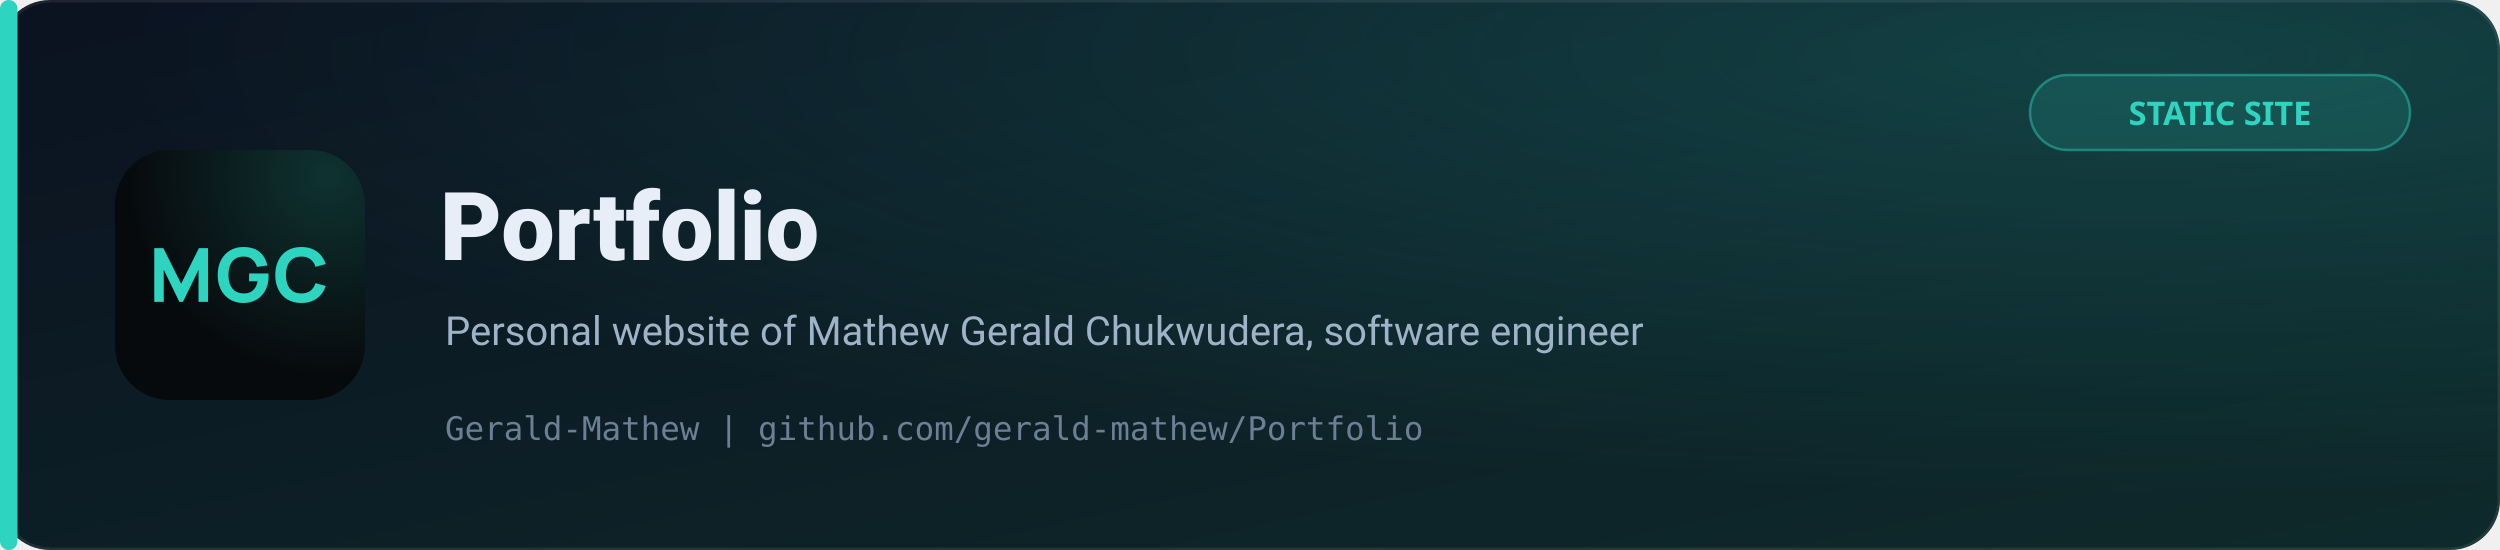
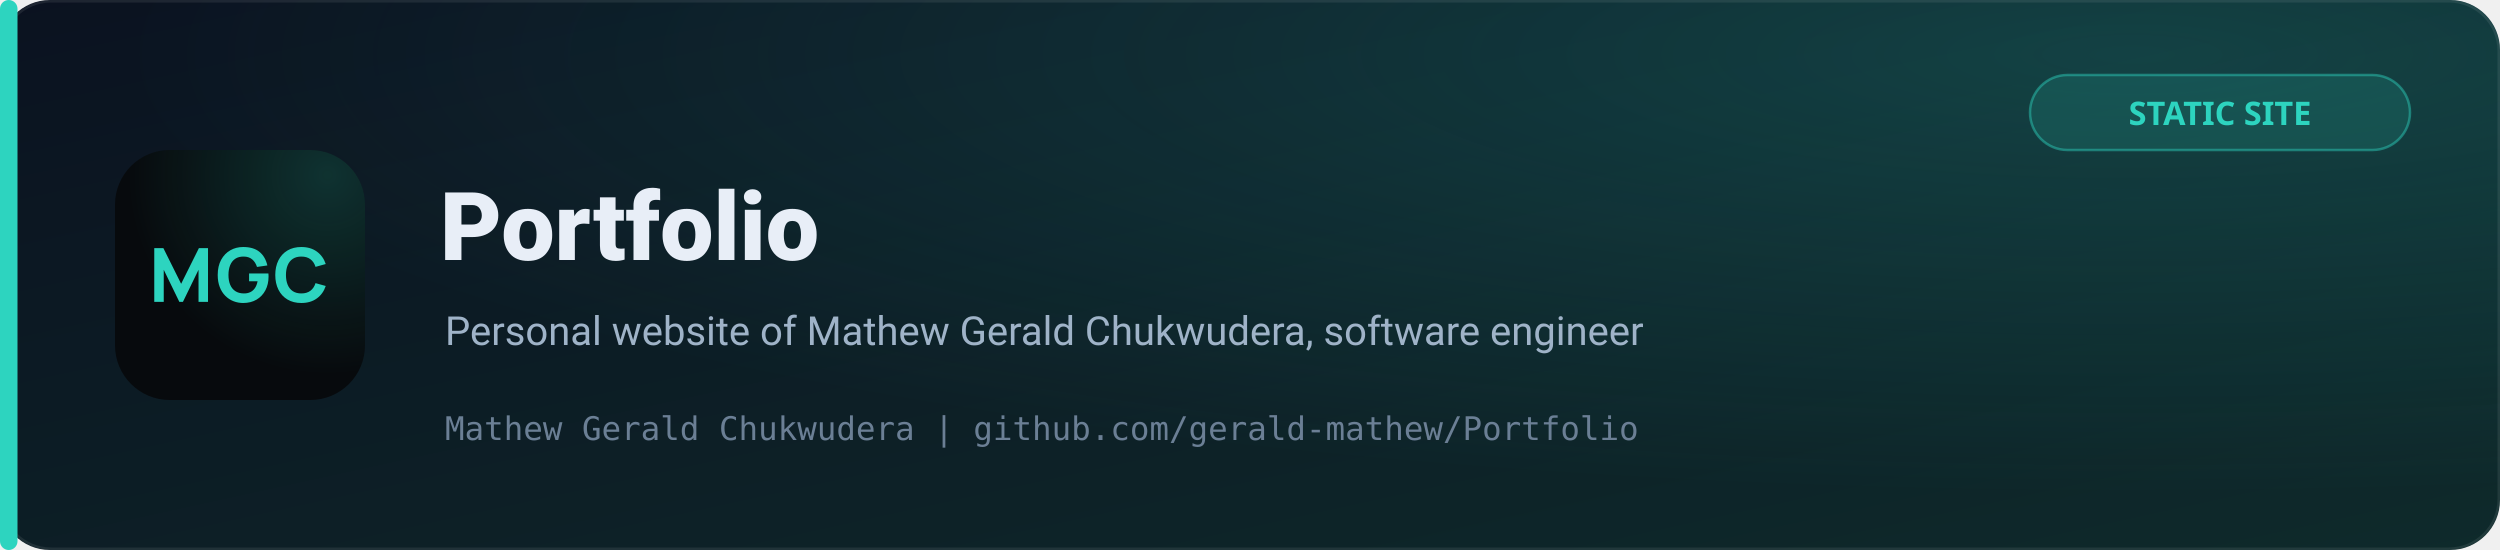
<svg xmlns="http://www.w3.org/2000/svg" width="1000" height="220" viewBox="0 0 1000 220" role="img" aria-label="Portfolio">
  <defs>
    <linearGradient id="bg" x1="0" y1="0" x2="1" y2="1">
      <stop offset="0" stop-color="#0b1220" />
      <stop offset="1" stop-color="#0e2a2b" />
    </linearGradient>
    <radialGradient id="glow" cx="0.85" cy="0.1" r="0.8">
      <stop offset="0" stop-color="#2dd4bf" stop-opacity="0.20" />
      <stop offset="1" stop-color="#2dd4bf" stop-opacity="0" />
    </radialGradient>
  </defs>
  <rect width="1000" height="220" rx="20" fill="url(#bg)" />
  <rect width="1000" height="220" rx="20" fill="url(#glow)" />
  <rect x="0.5" y="0.5" width="999" height="219" rx="20" fill="none" stroke="#ffffff" stroke-opacity="0.08" />
  <rect x="0" y="0" width="7" height="220" rx="3.5" fill="#2dd4bf" />
  <g transform="translate(46 60) scale(0.1953125)">
    <rect width="512" height="512" rx="112" fill="#070a0d" />
    <rect width="512" height="512" rx="112" fill="url(#glow)" />
    <g transform="translate(69.7067 311.0395) scale(0.076444 -0.076444)" fill="#2dd4bf">
      <path d="M140 0V1440H384L860 484L1336 1440H1580V0H1326V860L908 0H812L394 860V0Z" />
      <path d="M740 -30Q604 -30 481.0 18.5Q358 67 263.5 162.0Q169 257 114.5 397.0Q60 537 60 720Q60 959 151.5 1126.5Q243 1294 397.5 1382.0Q552 1470 740 1470Q1018 1470 1177.0 1341.0Q1336 1212 1390 976L1112 936Q1073 1062 984.5 1137.5Q896 1213 758 1214Q621 1216 530.0 1155.0Q439 1094 393.5 982.0Q348 870 348 720Q348 570 393.5 460.0Q439 350 530.0 289.0Q621 228 758 226Q851 224 926.5 258.0Q1002 292 1054.0 365.0Q1106 438 1128 552H900V762H1418Q1420 749 1421.0 716.0Q1422 683 1422 678Q1422 471 1338.0 311.0Q1254 151 1101.0 60.5Q948 -30 740 -30Z" transform="translate(1780 0)" />
      <path d="M758 -30Q542 -30 385.5 64.0Q229 158 144.5 327.0Q60 496 60 720Q60 944 144.5 1113.0Q229 1282 385.5 1376.0Q542 1470 758 1470Q1006 1470 1174.5 1347.0Q1343 1224 1412 1014L1138 938Q1098 1069 1003.0 1141.5Q908 1214 758 1214Q621 1214 529.5 1153.0Q438 1092 392.0 981.0Q346 870 346 720Q346 570 392.0 459.0Q438 348 529.5 287.0Q621 226 758 226Q908 226 1003.0 299.0Q1098 372 1138 502L1412 426Q1343 216 1174.5 93.0Q1006 -30 758 -30Z" transform="translate(3322 0)" />
    </g>
  </g>
  <rect x="812" y="30" width="152" height="30" rx="15" fill="#2dd4bf" fill-opacity="0.14" stroke="#2dd4bf" stroke-opacity="0.45" />
  <text x="888" y="50" text-anchor="middle" font-family="ui-sans-serif, system-ui, sans-serif" font-size="13" font-weight="600" fill="#2dd4bf">STATIC SITE</text>
  <text x="176" y="104" font-family="ui-sans-serif, system-ui, -apple-system, Segoe UI, Roboto, sans-serif" font-size="38" font-weight="800" fill="#e8eef7">Portfolio</text>
  <text x="178" y="138" font-family="ui-sans-serif, system-ui, -apple-system, Segoe UI, Roboto, sans-serif" font-size="16" fill="#9fb3c8">Personal website of Mathew Gerald Chukwudera, software engineer</text>
-   <text x="178" y="176" font-family="ui-monospace, SFMono-Regular, Menlo, monospace" font-size="13" fill="#6b7f95">Gerald-Mathew  |  github.com/gerald-mathew/Portfolio</text>
+   <text x="178" y="176" font-family="ui-monospace, SFMono-Regular, Menlo, monospace" font-size="13" fill="#6b7f95">Mathew Gerald Chukwudera  |  github.com/gerald-mathew/Portfolio</text>
</svg>
